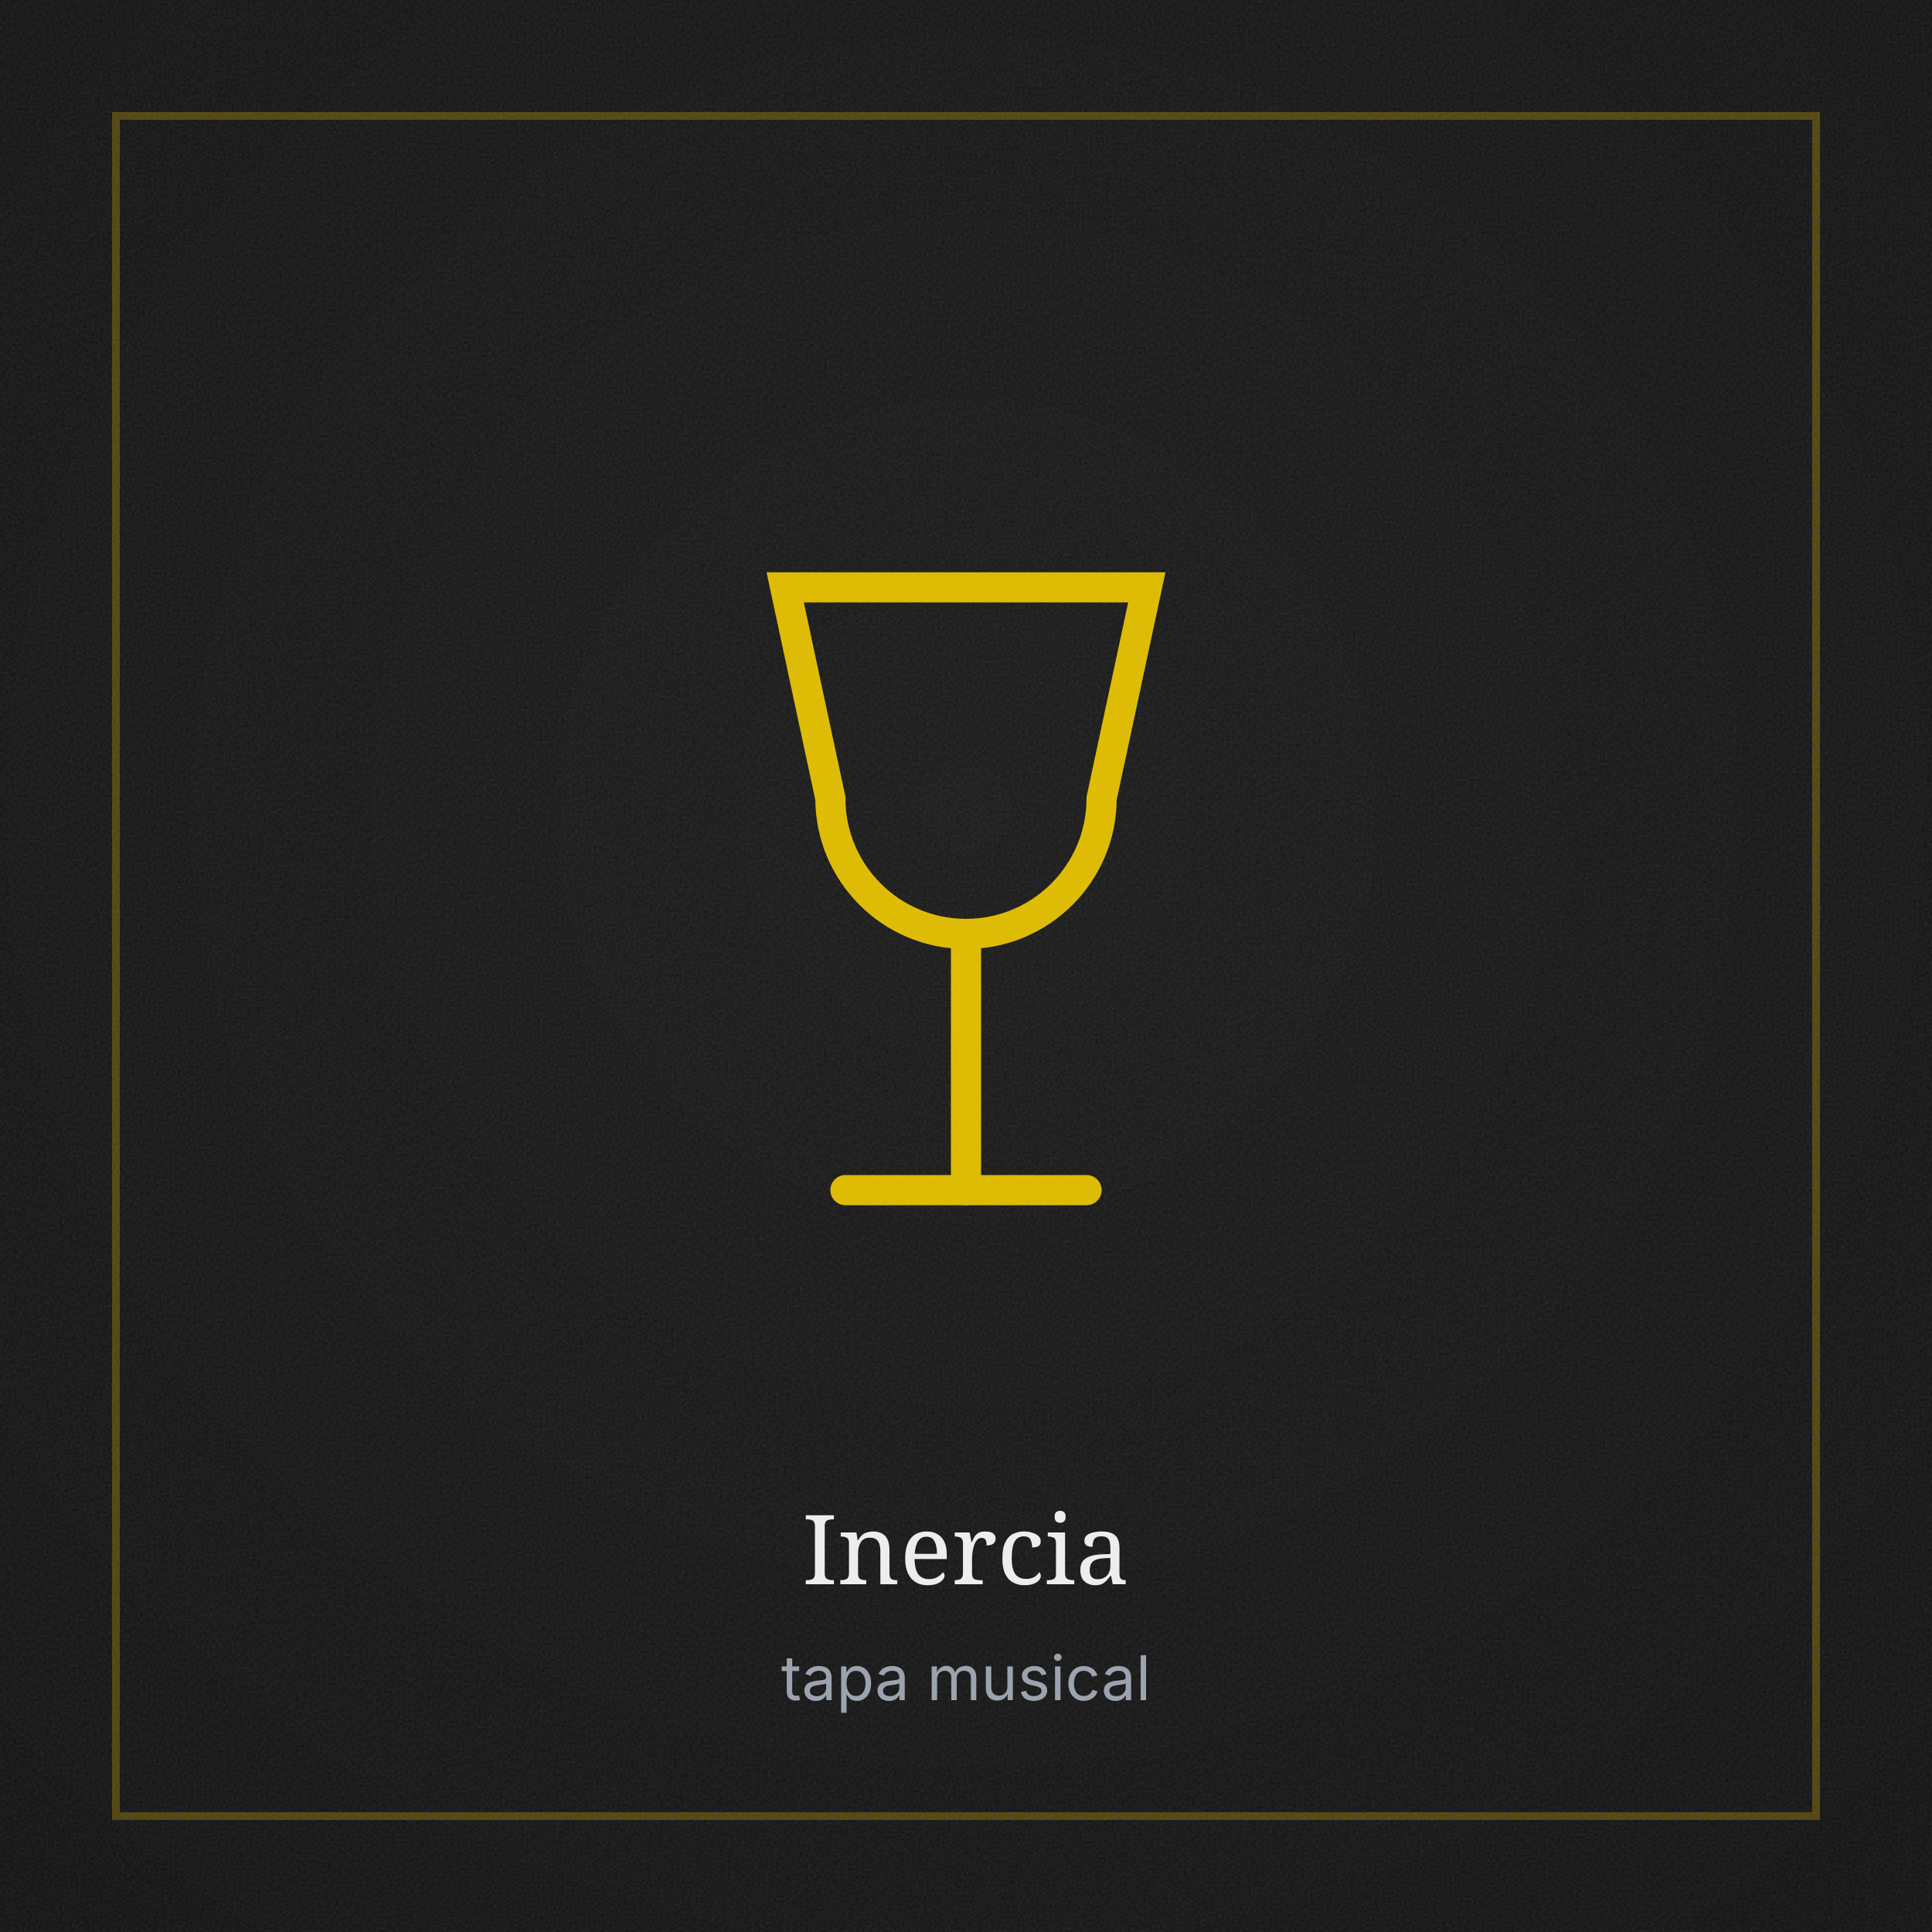
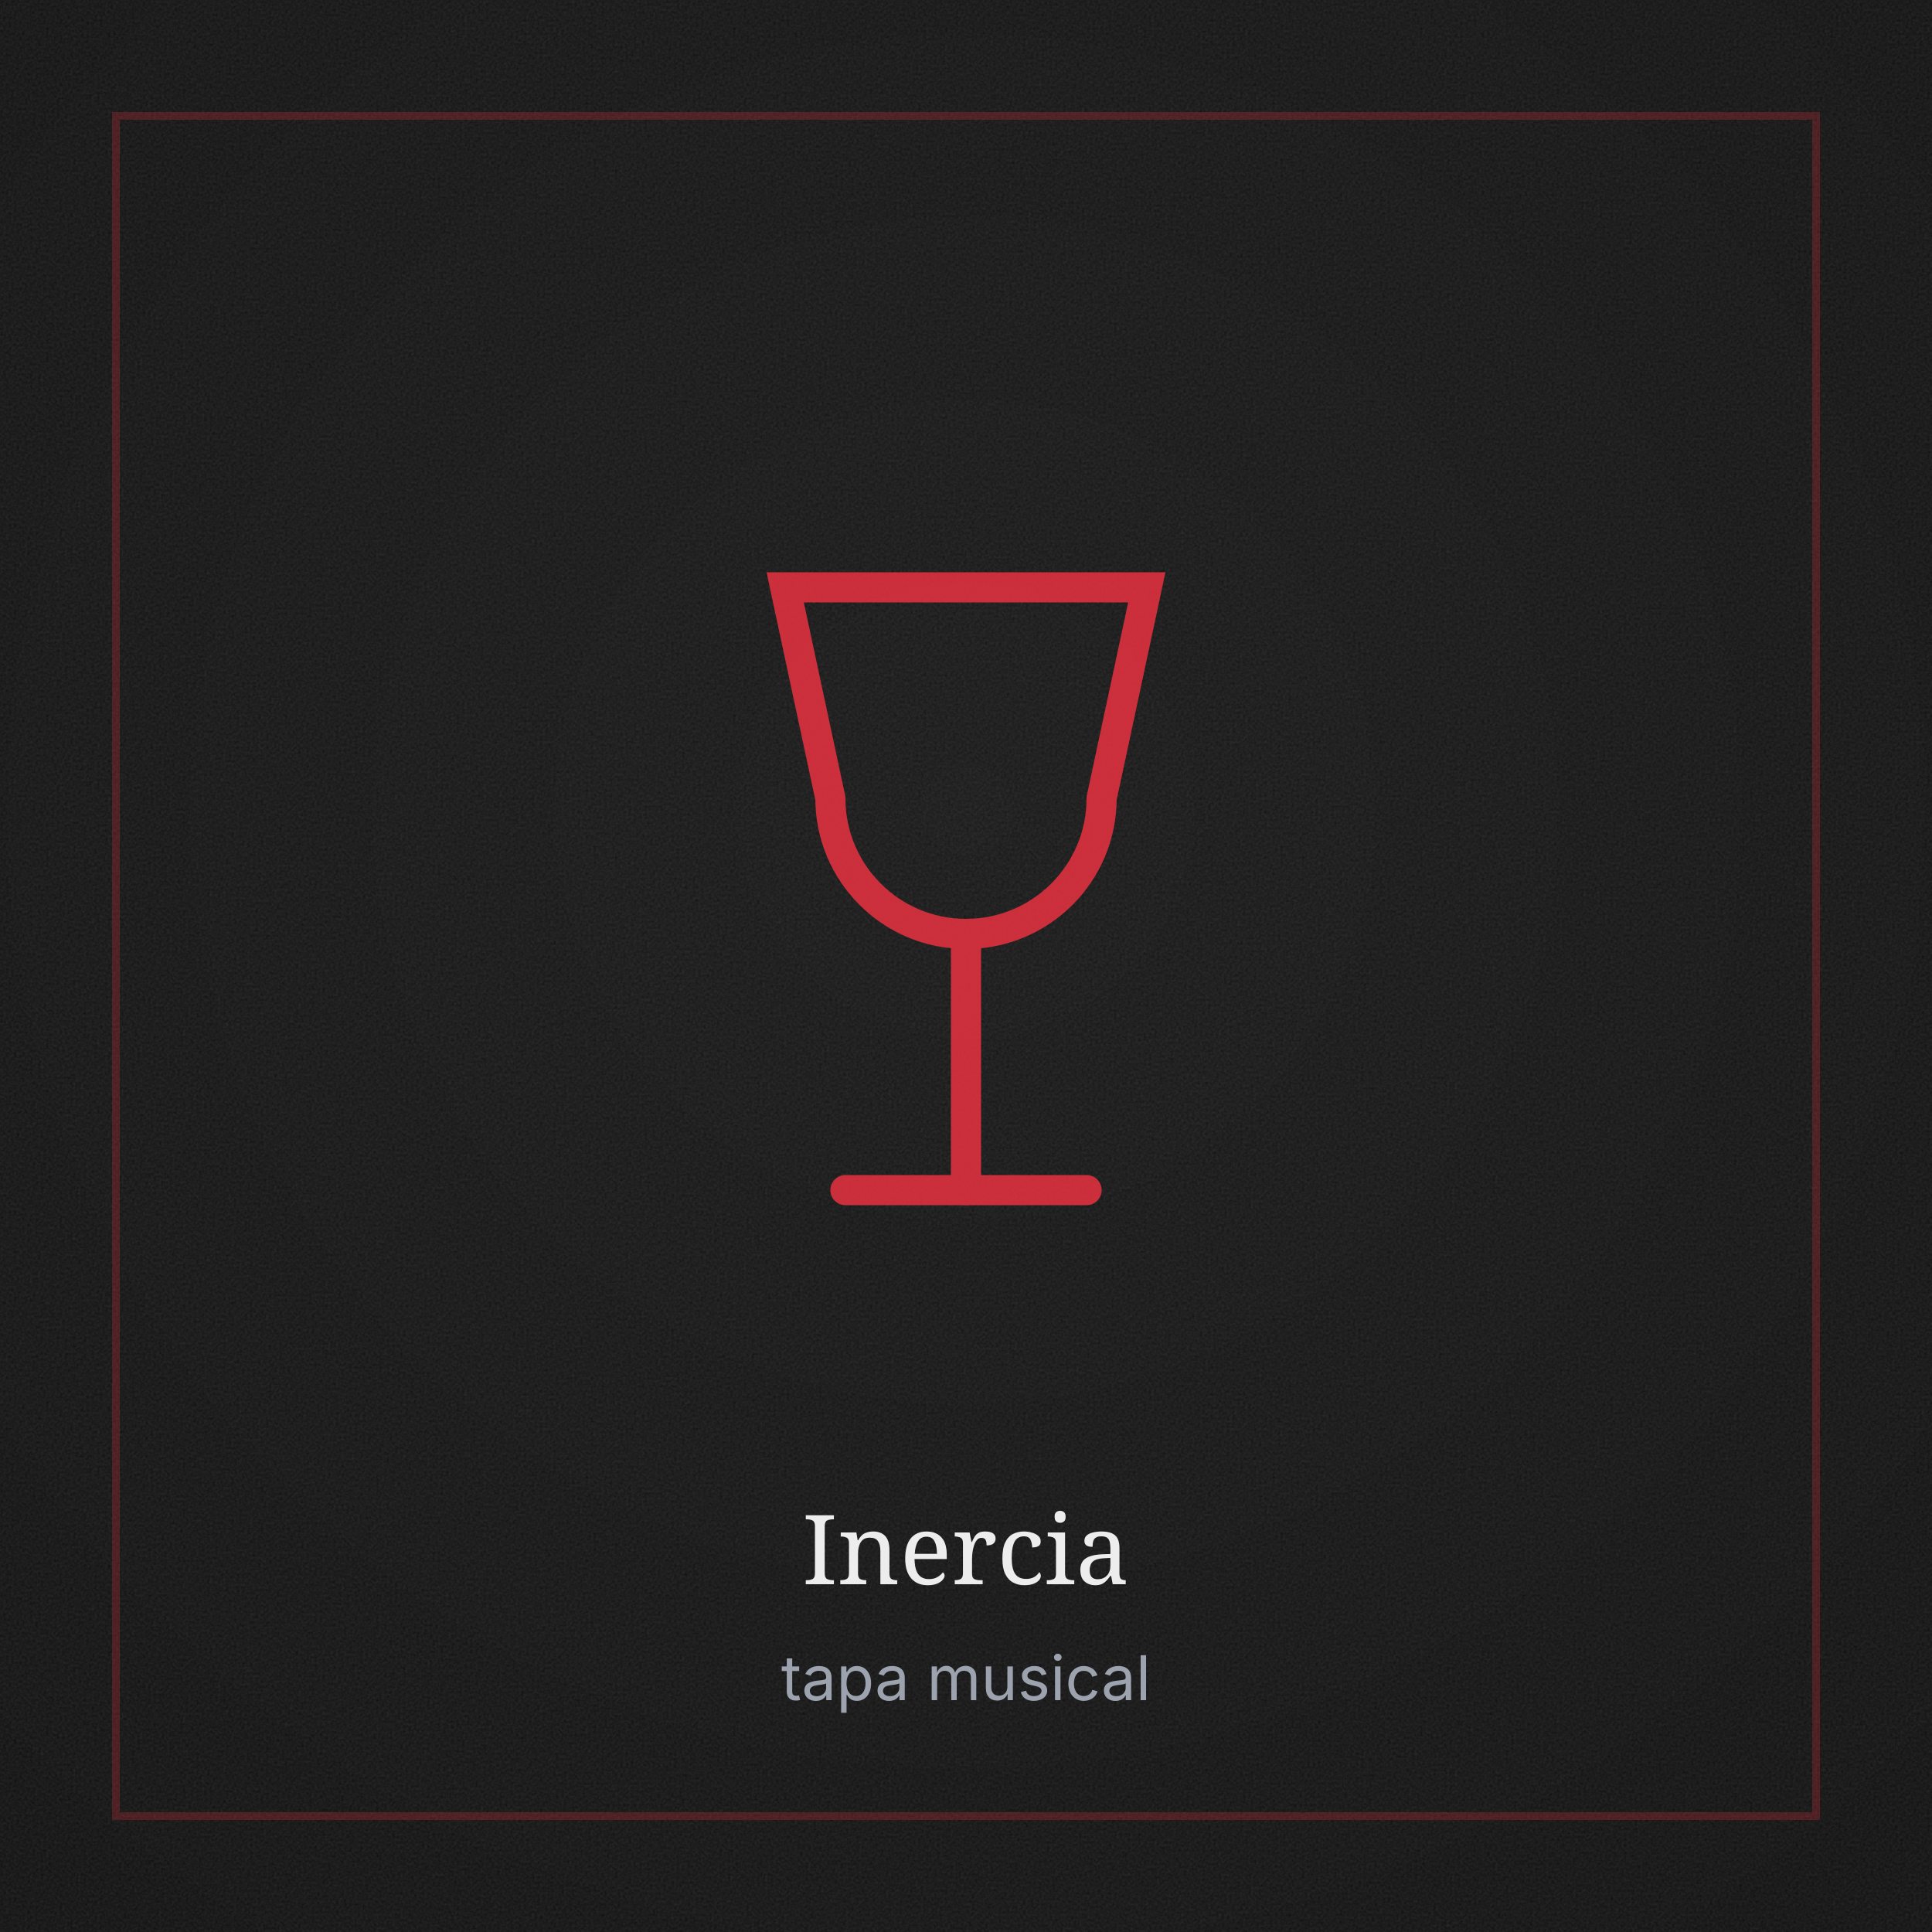
<svg xmlns="http://www.w3.org/2000/svg" width="800" height="800" viewBox="0 0 800 800" role="img" aria-label="Inercia">
  <defs>
    <radialGradient id="vig-ta1" cx="50%" cy="42%" r="75%">
      <stop offset="0%" stop-color="#2a2a2a" />
      <stop offset="100%" stop-color="#1a1a1a" />
    </radialGradient>
    <filter id="grain-ta1">
      <feTurbulence type="fractalNoise" baseFrequency="0.9" numOctaves="2" stitchTiles="stitch" />
      <feColorMatrix type="saturate" values="0" />
      <feComponentTransfer>
        <feFuncA type="linear" slope="0.05" />
      </feComponentTransfer>
      <feComposite operator="over" in2="SourceGraphic" />
    </filter>
  </defs>
  <rect width="800" height="800" fill="url(#vig-ta1)" />
  <rect width="800" height="800" filter="url(#grain-ta1)" opacity="0.5" />
-   <rect x="48" y="48" width="704" height="704" fill="none" stroke="#FFD700" stroke-opacity="0.25" stroke-width="3.2" />
+   <rect x="48" y="48" width="704" height="704" fill="none" stroke="#E8313F" stroke-opacity="0.25" stroke-width="3.2" />
  <g transform="translate(88, 56) scale(6.24)" opacity="0.85">
-     <g fill="none" stroke="#FFD700" stroke-width="2" stroke-linecap="round">
+     <g fill="none" stroke="#E8313F" stroke-width="2" stroke-linecap="round">
      <path d="M38 30 h24 l-3 14 a9 9 0 0 1 -18 0 z" />
      <line x1="50" y1="53" x2="50" y2="70" />
      <line x1="42" y1="70" x2="58" y2="70" />
    </g>
  </g>
  <text x="400" y="656" text-anchor="middle" font-family="Georgia, 'Playfair Display', serif" font-size="40" fill="#ededed">Inercia</text>
  <text x="400" y="704" text-anchor="middle" font-family="Inter, Arial, sans-serif" font-size="25.6" fill="#9CA3AF">tapa musical</text>
</svg>
